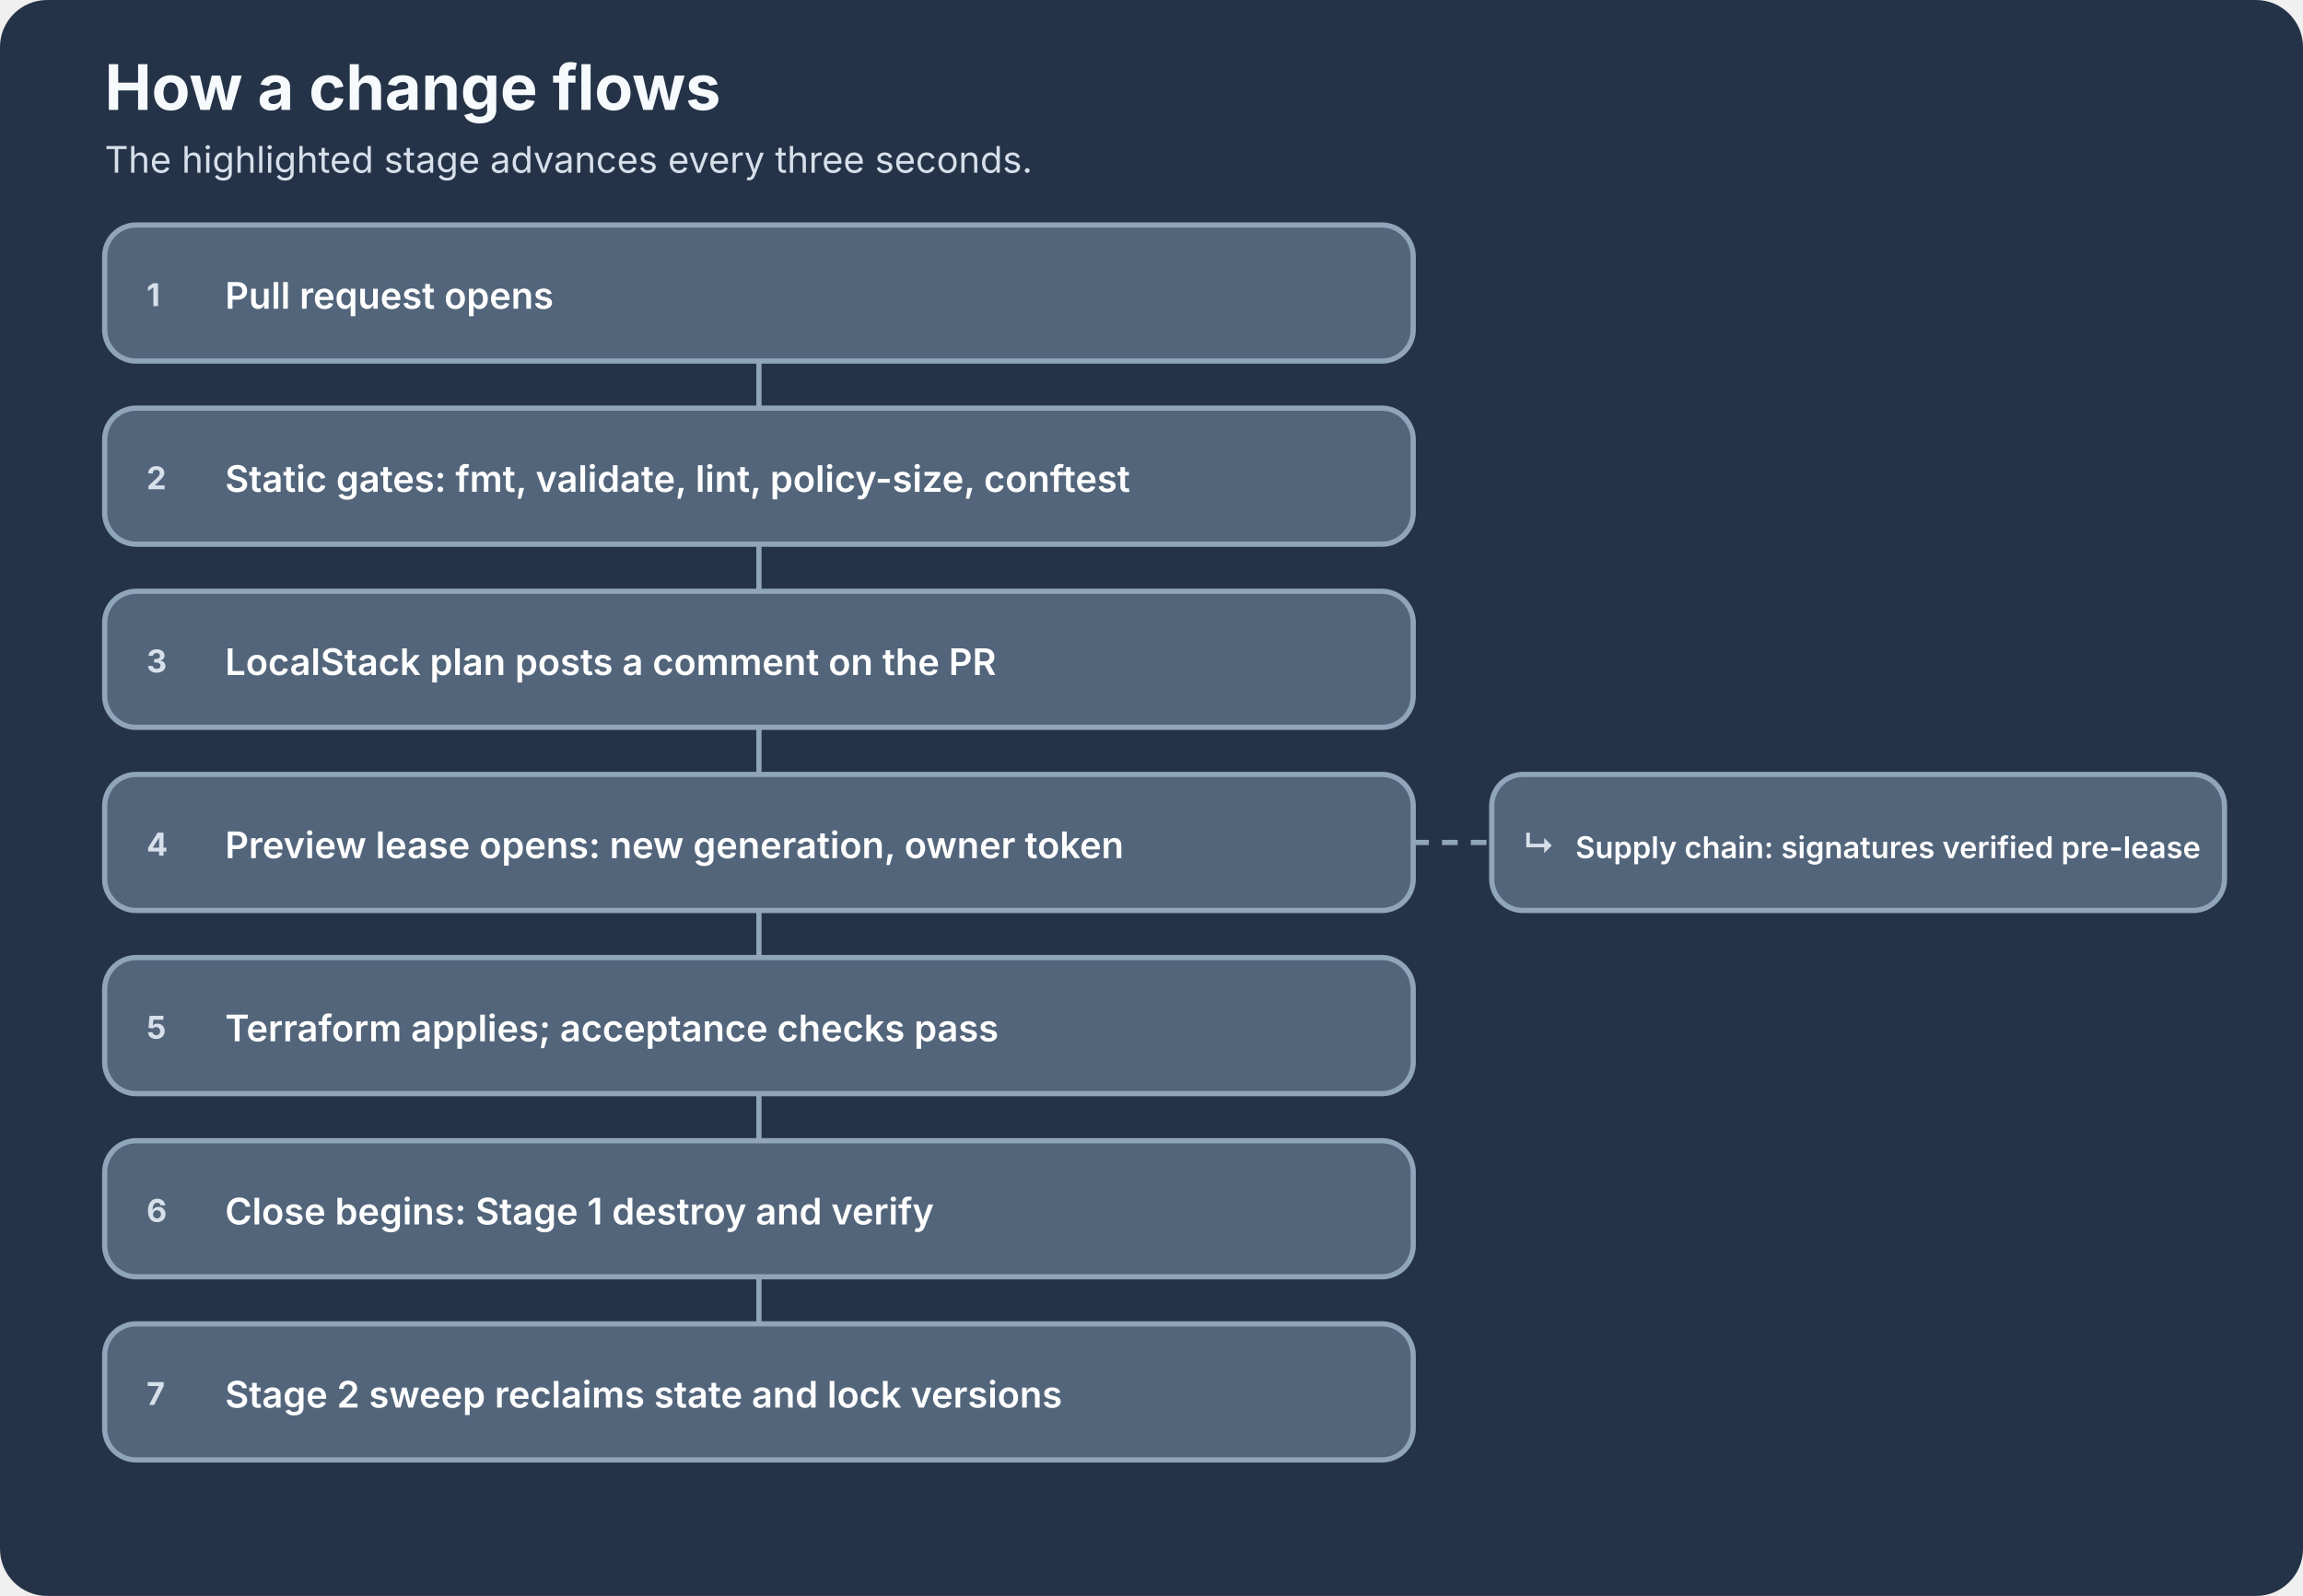
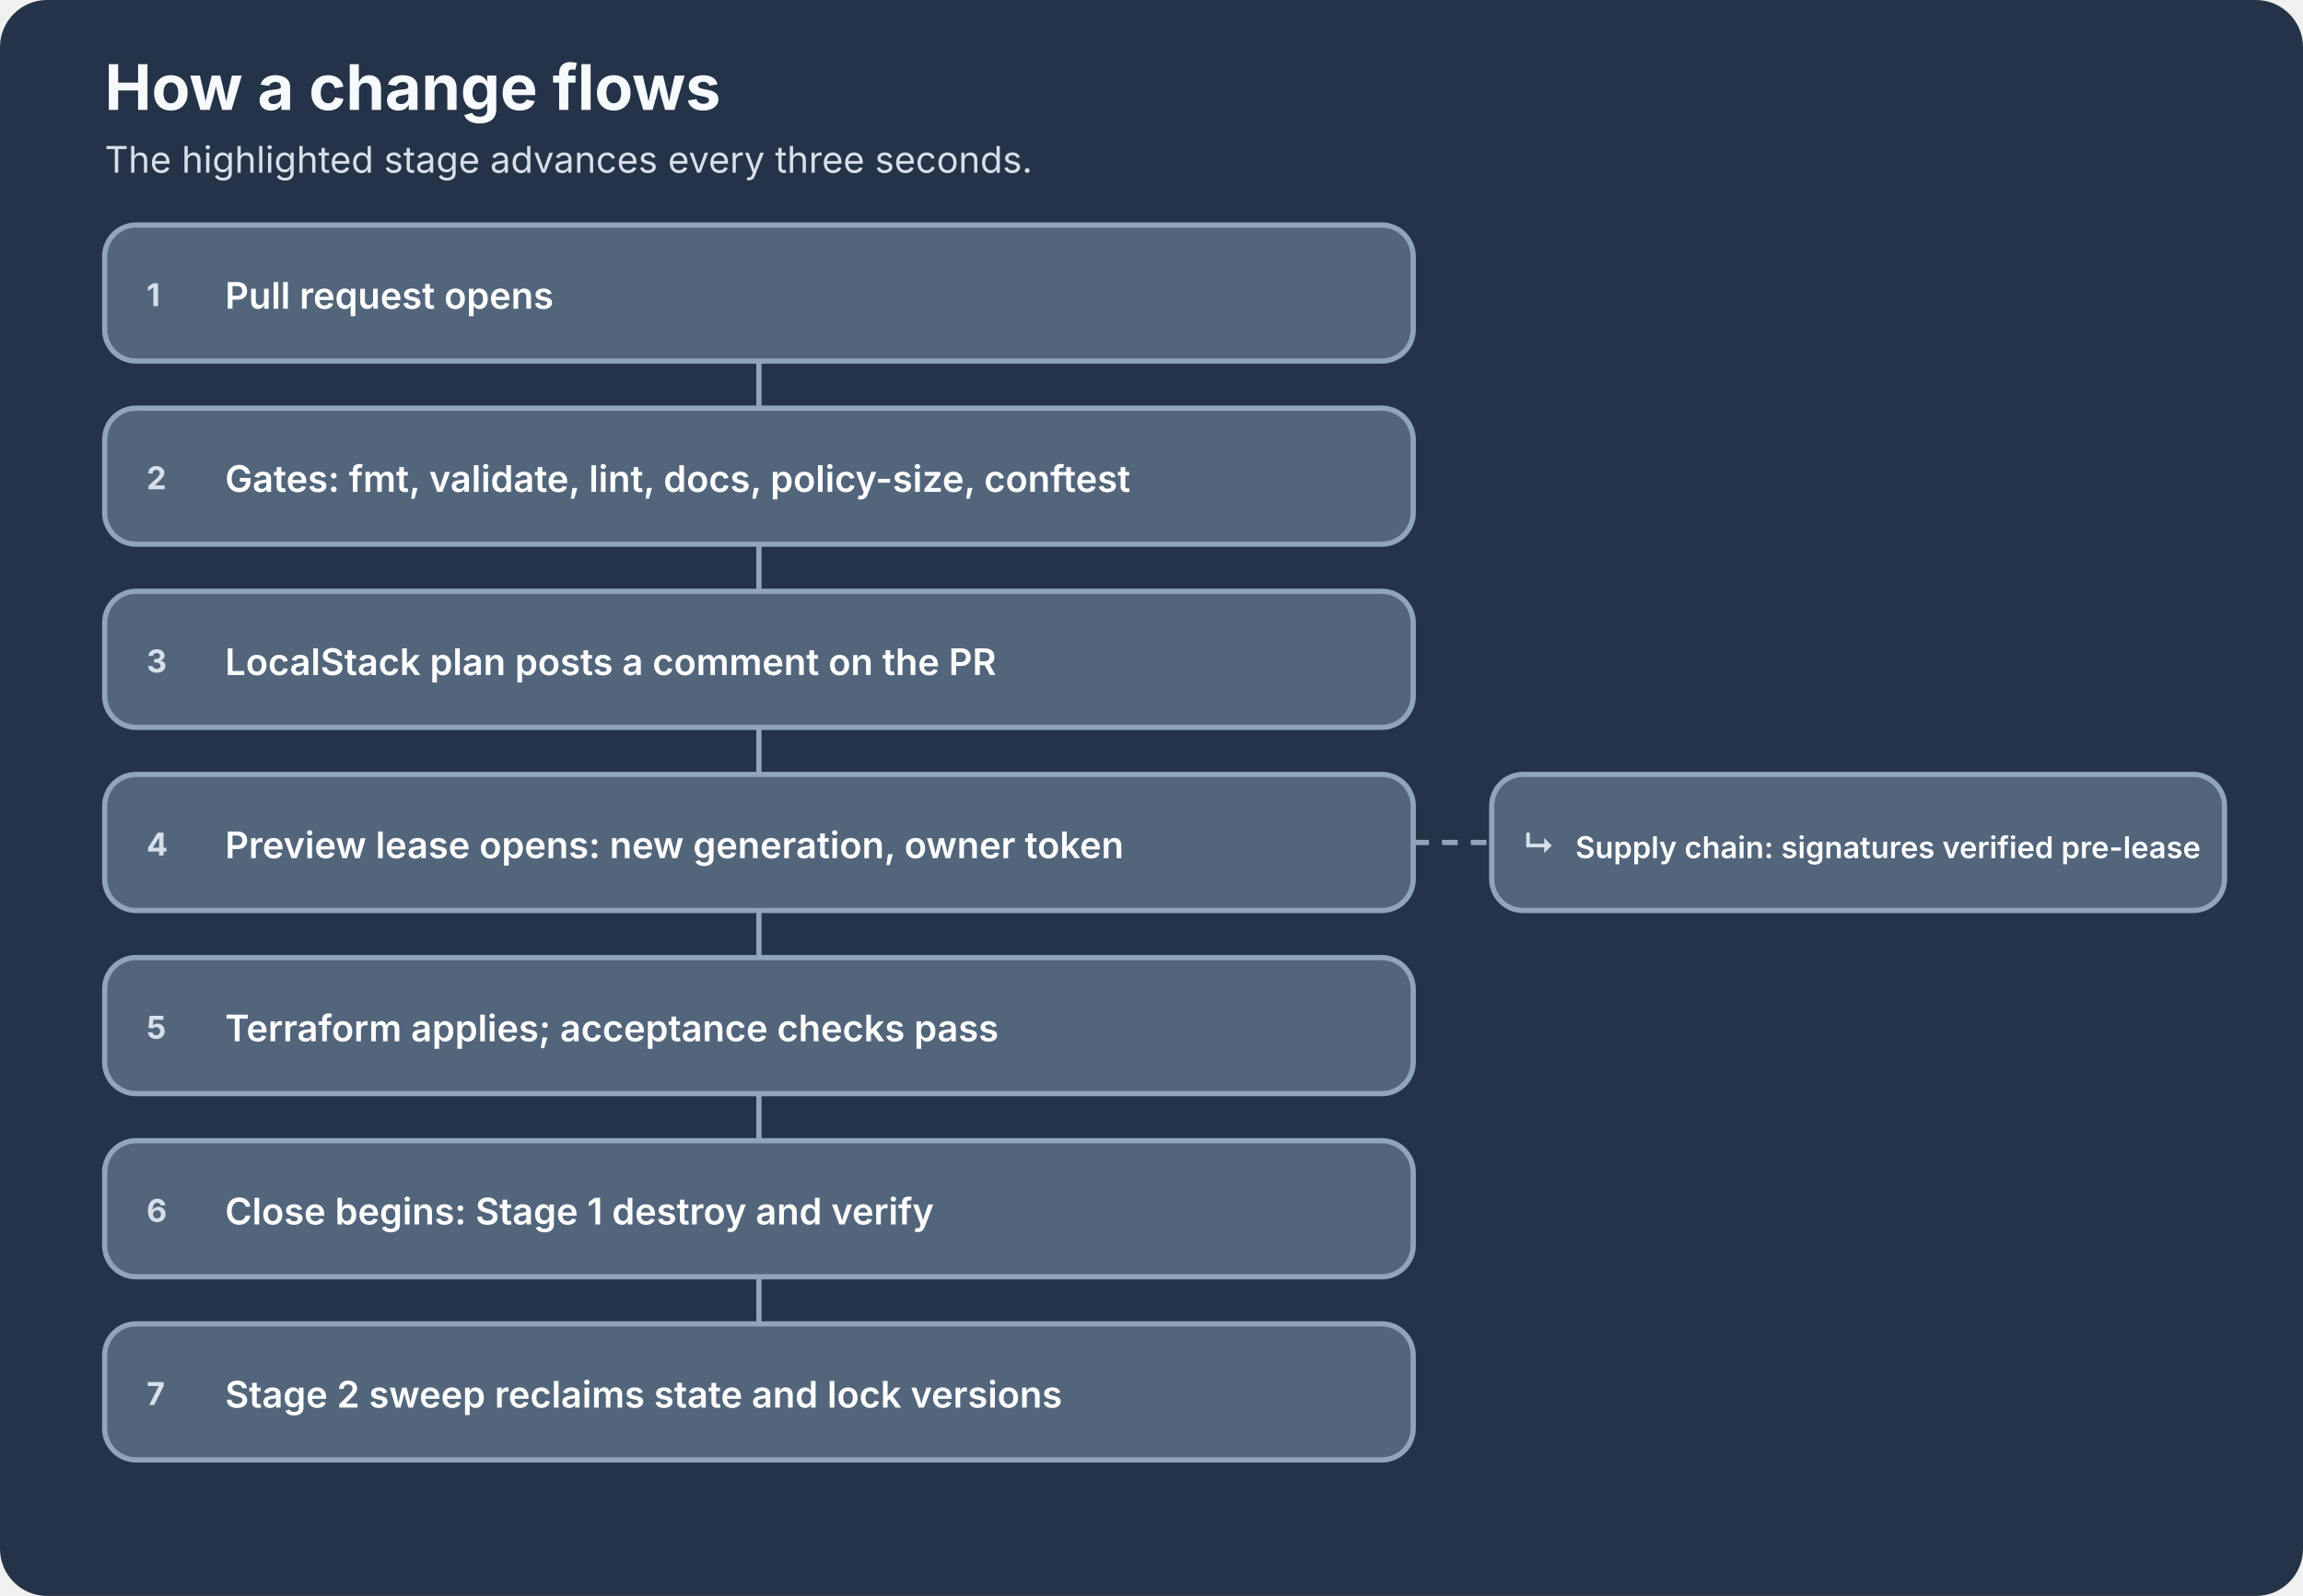
<svg xmlns="http://www.w3.org/2000/svg" viewBox="0 0 880 610" role="img">
  <style>
    :root { color-scheme: light dark; }
    .background { fill: #253348; }
    .heading { fill: #f7fafc; font: 700 24px system-ui, -apple-system, BlinkMacSystemFont, 'Segoe UI', sans-serif; }
    .subheading { fill: #d7e0ea; font: 14px system-ui, -apple-system, BlinkMacSystemFont, 'Segoe UI', sans-serif; }
    .panel rect { fill: #52657b; stroke: #90a4ba; stroke-width: 2; }
    .caption { fill: #ffffff; font: 600 14px system-ui, -apple-system, BlinkMacSystemFont, 'Segoe UI', sans-serif; }
    .supply .caption { font-size: 11.5px; }
    .step-number { fill: #d7e0ea; font: 700 12px system-ui, -apple-system, BlinkMacSystemFont, 'Segoe UI', sans-serif; }
    .connector { fill: none; stroke: #90a4ba; stroke-width: 2; }
    .parallel { stroke-dasharray: 6 5; }
    @keyframes panel-lit {
      0%, 13.9% { fill: #0f766e; stroke: #99f6e4; }
      14.3%, 100% { fill: #52657b; stroke: #90a4ba; }
    }
    .panel rect { animation: panel-lit 21s linear infinite both; }
    .panel-1 rect { animation-delay: -21s; }
    .panel-2 rect { animation-delay: -18s; }
    .panel-3 rect { animation-delay: -15s; }
    .panel-4 rect { animation-delay: -12s; }
    .panel-5 rect { animation-delay: -9s; }
    .panel-6 rect { animation-delay: -6s; }
    .panel-7 rect { animation-delay: -3s; }
    .panel-8 rect { animation-delay: -12s; }
    @media (prefers-reduced-motion: reduce) {
      .panel rect { animation: none; fill: #0f766e; stroke: #99f6e4; }
    }
  </style>
  <rect class="background" width="880" height="610" rx="18" />
  <text class="heading" x="40" y="42">How a change flows</text>
  <text class="subheading" x="40" y="66">The highlighted stage advances every three seconds.</text>
  <g id="step-1" class="panel panel-1" transform="translate(40 86)">
    <rect width="500" height="52" rx="12" />
    <text class="step-number" x="16" y="31">1</text>
    <text class="caption" x="46" y="32">Pull request opens</text>
  </g>
  <path class="connector" d="M290 138 V156" />
  <g id="step-2" class="panel panel-2" transform="translate(40 156)">
    <rect width="500" height="52" rx="12" />
    <text class="step-number" x="16" y="31">2</text>
-     <text class="caption" x="46" y="32">Static gates: fmt, validate, lint, policy-size, conftest</text>
+     <text class="caption" x="46" y="32">Gates: fmt, validate, lint, docs, policy-size, conftest</text>
  </g>
  <path class="connector" d="M290 208 V226" />
  <g id="step-3" class="panel panel-3" transform="translate(40 226)">
    <rect width="500" height="52" rx="12" />
    <text class="step-number" x="16" y="31">3</text>
    <text class="caption" x="46" y="32">LocalStack plan posts a comment on the PR</text>
  </g>
  <path class="connector" d="M290 278 V296" />
  <g id="step-4" class="panel panel-4" transform="translate(40 296)">
    <rect width="500" height="52" rx="12" />
    <text class="step-number" x="16" y="31">4</text>
    <text class="caption" x="46" y="32">Preview lease opens: new generation, owner token</text>
  </g>
  <path class="connector" d="M290 348 V366" />
  <g id="step-5" class="panel panel-5" transform="translate(40 366)">
    <rect width="500" height="52" rx="12" />
    <text class="step-number" x="16" y="31">5</text>
    <text class="caption" x="46" y="32">Terraform applies; acceptance checks pass</text>
  </g>
  <path class="connector" d="M290 418 V436" />
  <g id="step-6" class="panel panel-6" transform="translate(40 436)">
    <rect width="500" height="52" rx="12" />
    <text class="step-number" x="16" y="31">6</text>
    <text class="caption" x="46" y="32">Close begins: Stage 1 destroy and verify</text>
  </g>
  <path class="connector" d="M290 488 V506" />
  <g id="step-7" class="panel panel-7" transform="translate(40 506)">
    <rect width="500" height="52" rx="12" />
    <text class="step-number" x="16" y="31">7</text>
    <text class="caption" x="46" y="32">Stage 2 sweep reclaims state and lock versions</text>
  </g>
  <path class="connector parallel" d="M540 322 H570" />
  <g id="step-8" class="panel panel-8 supply" transform="translate(570 296)">
    <rect width="280" height="52" rx="12" />
    <text class="step-number" x="12" y="31">↳</text>
    <text class="caption" x="32" y="32">Supply chain: signatures verified pre-lease</text>
  </g>
</svg>
